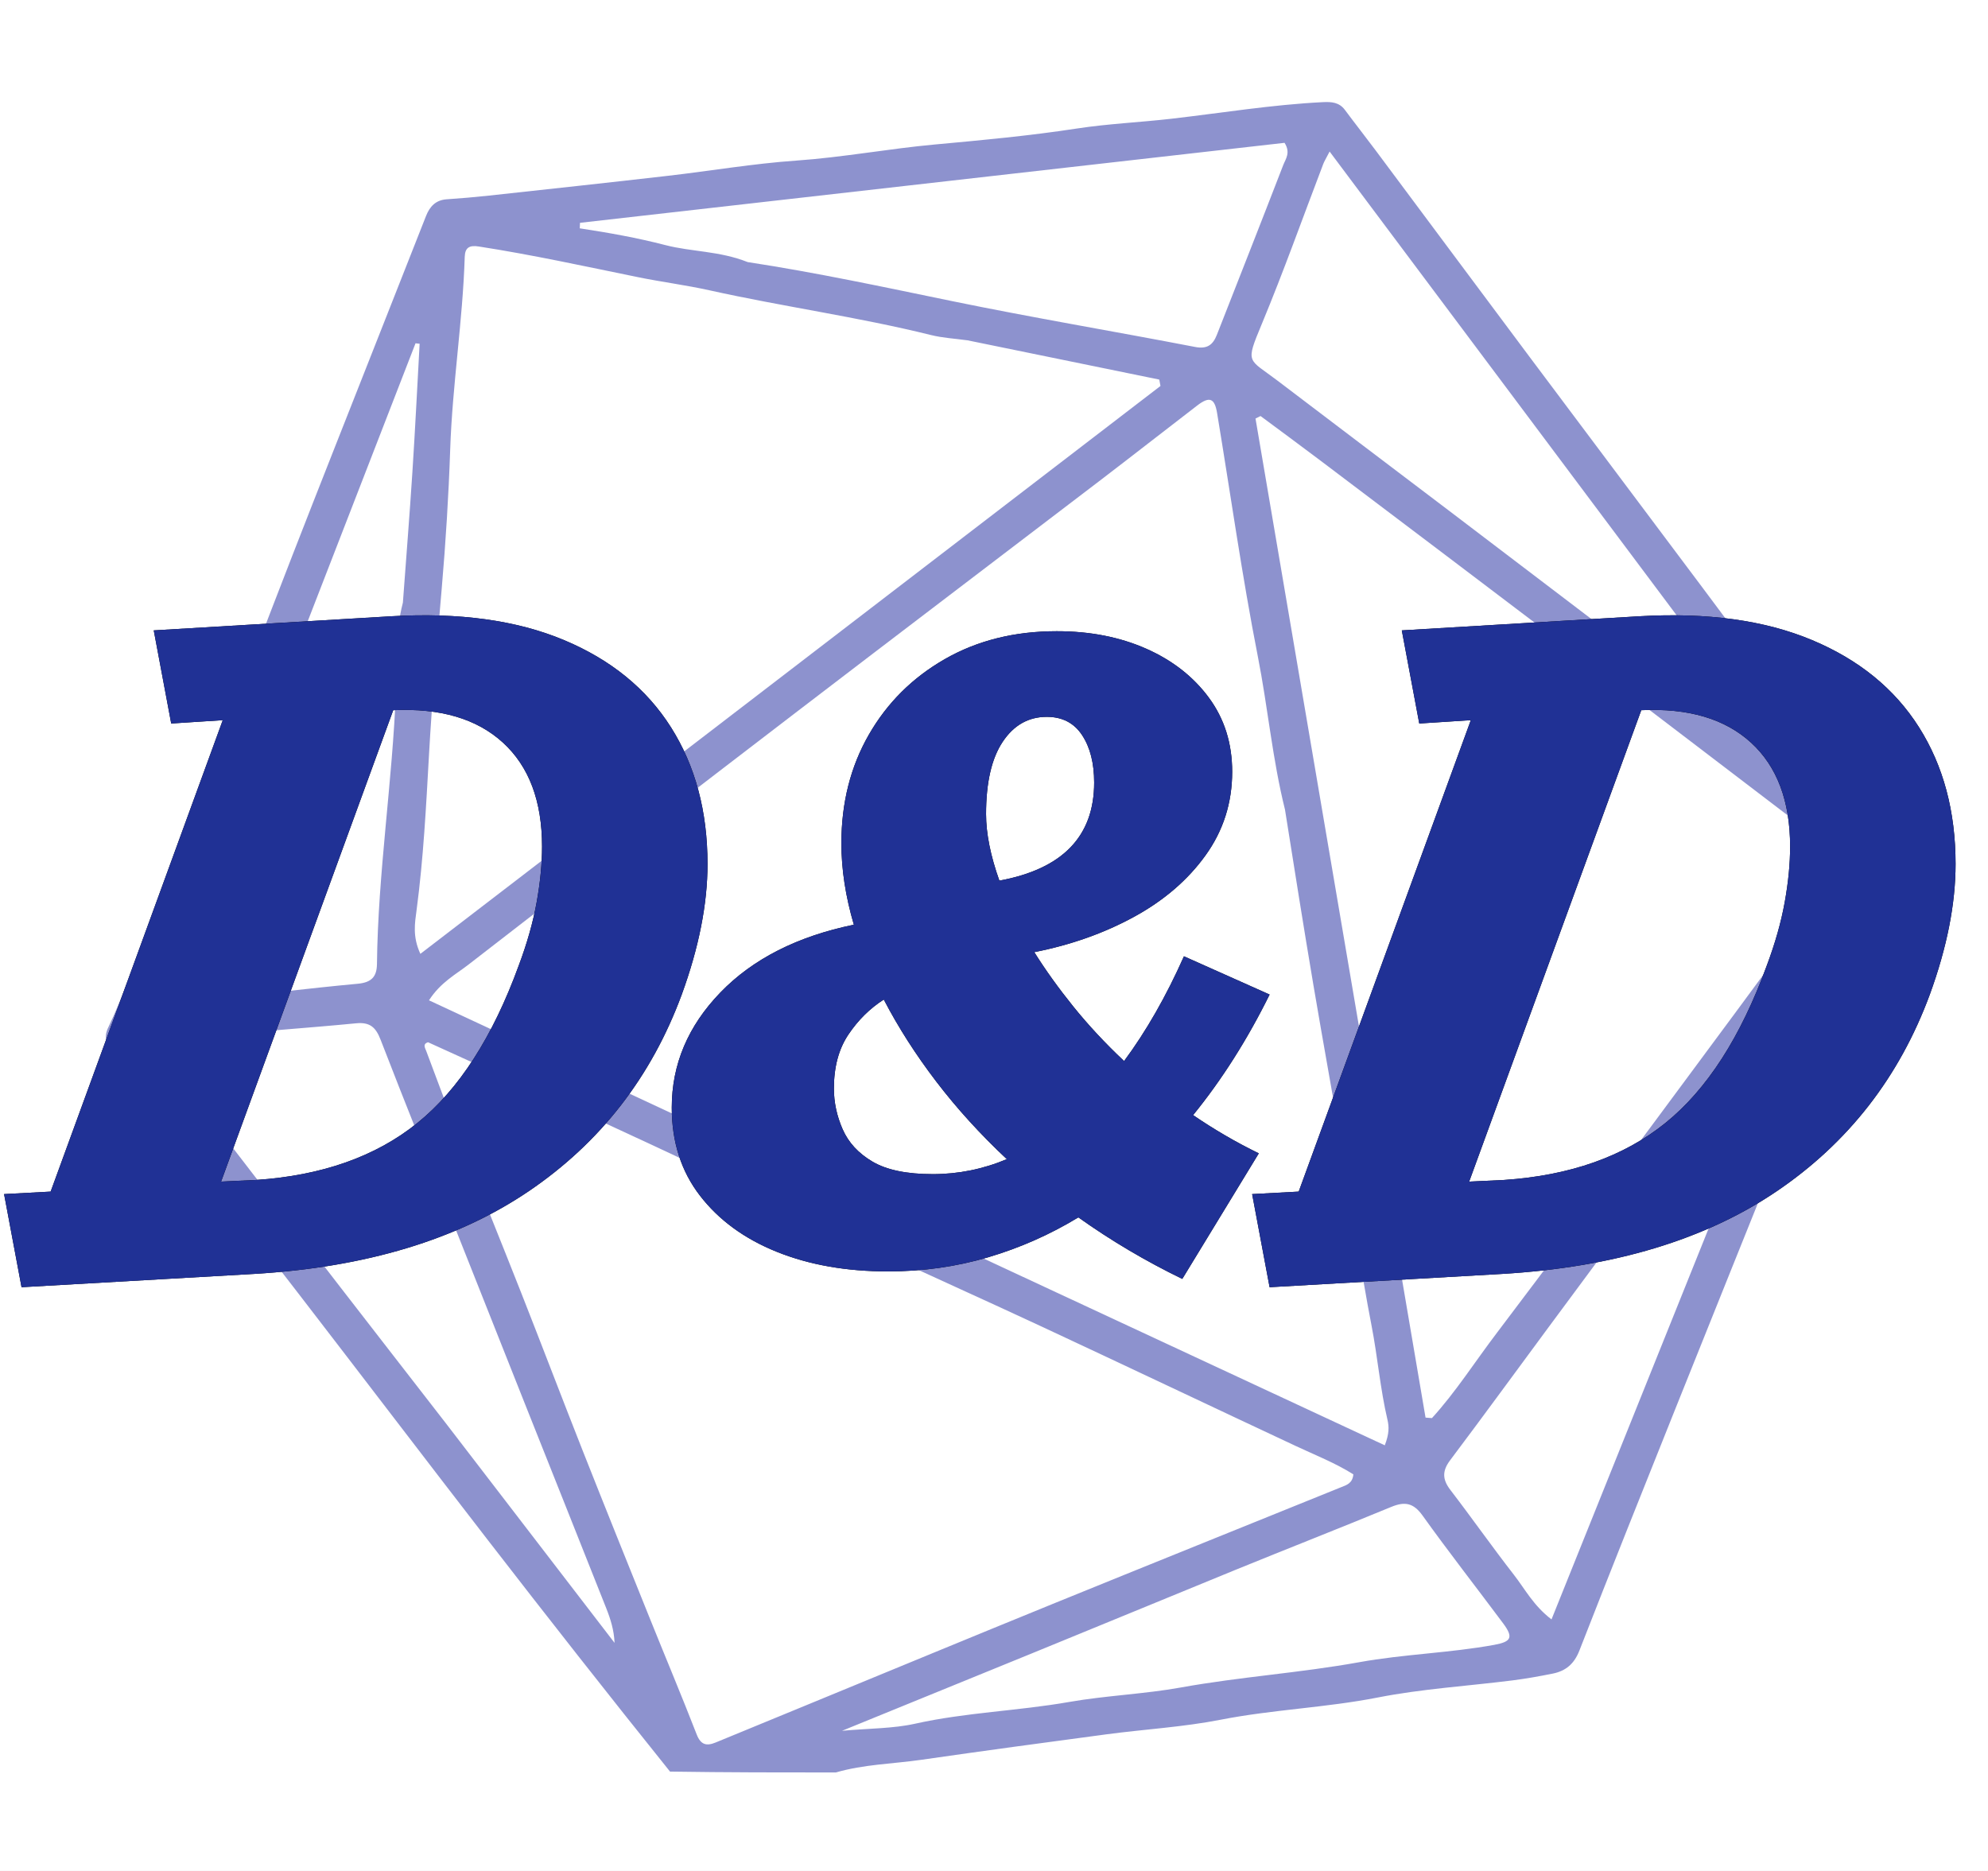
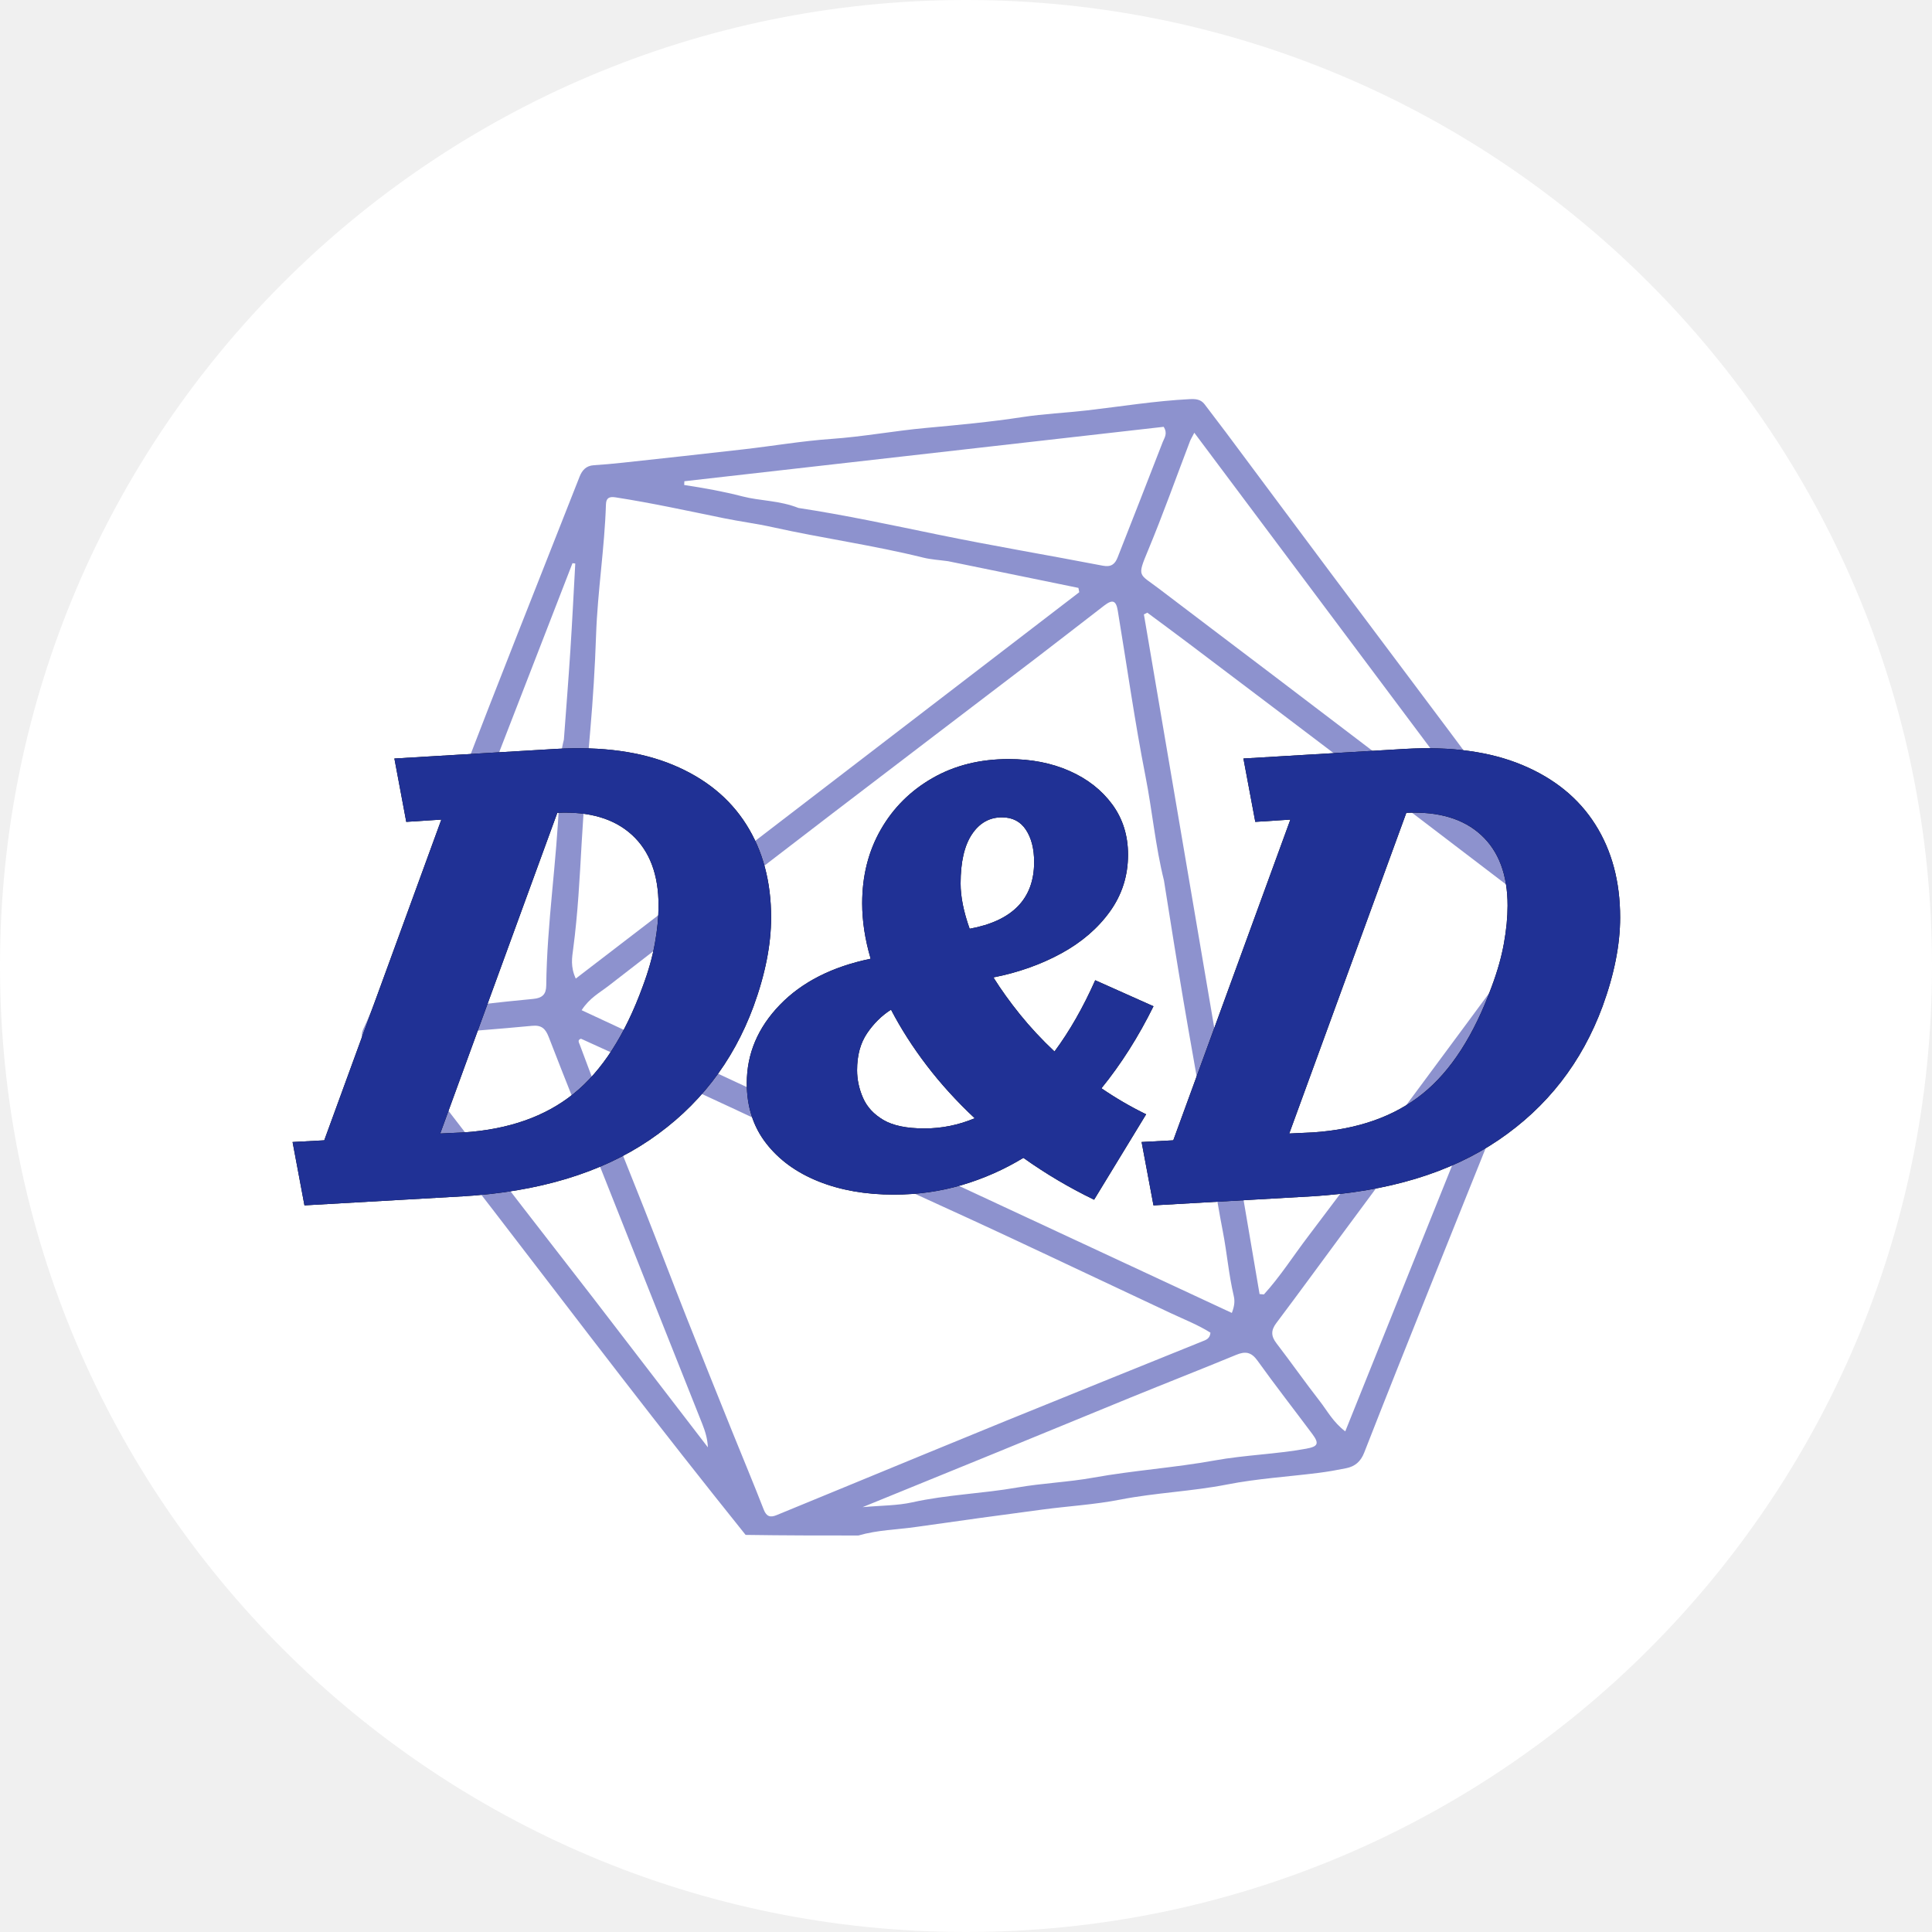
- <svg xmlns="http://www.w3.org/2000/svg" xmlns:xlink="http://www.w3.org/1999/xlink" width="526px" height="495px" viewBox="0 0 526 495" version="1.1">
-   <defs>
-     <path d="M5.7,340.6 L67.3,337.08 C96.78,335.32 120.98,328.023 139.9,315.19 C158.82,302.357 172.313,285.013 180.38,263.16 C184.927,250.693 187.2,239.18 187.2,228.62 C187.2,214.687 183.973,202.623 177.52,192.43 C171.067,182.237 161.607,174.537 149.14,169.33 C136.673,164.123 121.493,162.033 103.6,163.06 L103.6,163.06 L40.68,166.8 L45.3,191.44 L58.94,190.56 L13.4,315.3 L1.08,315.96 L5.7,340.6 Z M58.5,312.66 L104.04,187.92 C116.507,187.333 126.187,190.193 133.08,196.5 C139.973,202.807 143.42,211.973 143.42,224 C143.42,228.547 142.943,233.46 141.99,238.74 C141.037,244.02 139.46,249.593 137.26,255.46 C130.367,274.38 121.42,288.277 110.42,297.15 C99.42,306.023 85.193,311.047 67.74,312.22 L67.74,312.22 L58.5,312.66 Z M312.82,338.4 L333.06,305.18 C327.047,302.247 321.253,298.873 315.68,295.06 C323.307,285.673 330.053,275.04 335.92,263.16 L335.92,263.16 L313.26,253.04 C308.567,263.6 303.287,272.84 297.42,280.76 C292.433,276.067 287.96,271.263 284,266.35 C280.04,261.437 276.593,256.633 273.66,251.94 C283.34,250.033 292.14,246.917 300.06,242.59 C307.98,238.263 314.287,232.837 318.98,226.31 C323.673,219.783 326.02,212.413 326.02,204.2 C326.02,196.72 323.967,190.193 319.86,184.62 C315.753,179.047 310.217,174.72 303.25,171.64 C296.283,168.56 288.4,167.02 279.6,167.02 C268.453,167.02 258.59,169.477 250.01,174.39 C241.43,179.303 234.72,185.977 229.88,194.41 C225.04,202.843 222.62,212.413 222.62,223.12 C222.62,230.013 223.72,237.2 225.92,244.68 C210.96,247.76 199.19,253.737 190.61,262.61 C182.03,271.483 177.74,281.64 177.74,293.08 C177.74,302.173 180.233,309.947 185.22,316.4 C190.207,322.853 196.99,327.803 205.57,331.25 C214.15,334.697 223.94,336.42 234.94,336.42 C244.18,336.42 253.017,335.173 261.45,332.68 C269.883,330.187 277.84,326.667 285.32,322.12 C293.973,328.28 303.14,333.707 312.82,338.4 L312.82,338.4 Z M264.42,233.02 C262.073,226.42 260.9,220.553 260.9,215.42 C260.9,207.06 262.367,200.68 265.3,196.28 C268.233,191.88 272.12,189.68 276.96,189.68 C281.067,189.68 284.183,191.293 286.31,194.52 C288.437,197.747 289.5,201.927 289.5,207.06 C289.5,221.287 281.14,229.94 264.42,233.02 Z M246.82,310.68 C239.927,310.68 234.61,309.58 230.87,307.38 C227.13,305.18 224.49,302.32 222.95,298.8 C221.41,295.28 220.64,291.687 220.64,288.02 C220.64,282.3 221.923,277.533 224.49,273.72 C227.057,269.907 230.173,266.827 233.84,264.48 C237.653,271.813 242.273,279.037 247.7,286.15 C253.127,293.263 259.36,300.12 266.4,306.72 C260.093,309.36 253.567,310.68 246.82,310.68 Z M335.92,340.6 L397.52,337.08 C427,335.32 451.2,328.023 470.12,315.19 C489.04,302.357 502.533,285.013 510.6,263.16 C515.147,250.693 517.42,239.18 517.42,228.62 C517.42,214.687 514.193,202.623 507.74,192.43 C501.287,182.237 491.827,174.537 479.36,169.33 C466.893,164.123 451.713,162.033 433.82,163.06 L433.82,163.06 L370.9,166.8 L375.52,191.44 L389.16,190.56 L343.62,315.3 L331.3,315.96 L335.92,340.6 Z M388.72,312.66 L434.26,187.92 C446.727,187.333 456.407,190.193 463.3,196.5 C470.193,202.807 473.64,211.973 473.64,224 C473.64,228.547 473.163,233.46 472.21,238.74 C471.257,244.02 469.68,249.593 467.48,255.46 C460.587,274.38 451.64,288.277 440.64,297.15 C429.64,306.023 415.413,311.047 397.96,312.22 L397.96,312.22 L388.72,312.66 Z" id="path-1" />
-   </defs>
-   <g id="Page-1" stroke="none" stroke-width="1" fill="none" fill-rule="evenodd">
-     <g id="favicon" fill-rule="nonzero">
-       <rect id="Rectangle" fill="#FFFFFF" x="0" y="0" width="526" height="495" />
-       <g id="Bitmap" opacity="0.501" transform="translate(28, 27)" fill="#1C269E">
-         <path d="M470,192.213 C470,198.18 470,204.147 469.776,210.784 C469.231,211.987 468.83,212.488 468.601,213.058 C460.508,233.162 452.432,253.273 444.353,273.383 C434.649,297.538 424.918,321.683 415.248,345.852 C406.732,367.136 398.214,388.419 389.877,409.773 C388.511,413.271 386.274,415.148 382.845,415.837 C379.33,416.543 375.791,417.181 372.235,417.631 C360.335,419.135 348.289,419.86 336.549,422.163 C322.768,424.867 308.736,425.349 294.964,428.046 C285.055,429.986 274.884,430.562 264.849,431.895 C248.484,434.071 232.125,436.295 215.784,438.646 C208.238,439.732 200.544,439.842 193.158,442 C178.749,442 164.339,442 149.28,441.767 C132.794,421.222 116.894,400.96 101.139,380.585 C84.328,358.846 67.686,336.975 50.911,315.208 C34.518,293.936 18.064,272.712 1.593,251.5 C-0.02,249.423 -0.511,247.266 0.599,244.958 C4.594,236.645 7.47,227.893 10.815,219.324 C16.43,204.941 22.13,190.591 27.708,176.194 C34.982,157.422 42.115,138.595 49.415,119.834 C56.709,101.087 64.132,82.39 71.502,63.674 C75.903,52.498 80.311,41.326 84.719,30.154 C85.706,27.652 87.273,25.929 90.186,25.733 C93.921,25.482 97.654,25.161 101.376,24.756 C117.176,23.038 132.977,21.329 148.766,19.514 C160.071,18.215 171.324,16.284 182.661,15.494 C194.974,14.636 207.085,12.356 219.35,11.233 C231.891,10.085 244.43,8.924 256.899,7.01 C265.208,5.735 273.654,5.376 282.016,4.41 C295.324,2.873 308.561,0.699 321.965,0.03 C324.236,-0.083 326.314,0.023 327.839,2.074 C330.539,5.704 333.34,9.26 336.045,12.886 C349.768,31.279 363.45,49.701 377.191,68.081 C392.331,88.333 407.539,108.534 422.681,128.785 C438.476,149.911 454.229,171.069 470,192.213 M311.992,187.224 C308.667,173.904 307.463,160.21 304.817,146.752 C300.615,125.373 297.591,103.763 294.021,82.259 C293.367,78.319 291.986,77.83 288.776,80.296 C280.111,86.952 271.509,93.689 262.825,100.319 C236.272,120.595 209.655,140.787 183.132,161.103 C154.009,183.41 124.925,205.767 95.938,228.249 C92.57,230.861 88.577,232.924 85.507,237.687 C169.961,277.009 254.038,316.156 338.396,355.433 C339.589,352.335 339.537,350.509 339.104,348.663 C337.181,340.47 336.506,332.071 334.902,323.81 C332.055,309.151 330.008,294.337 327.51,279.608 C324.912,264.294 322.109,249.016 319.52,233.701 C316.95,218.491 314.535,203.255 311.992,187.224 M85.262,248.784 C83.749,249.24 84.488,250.322 84.765,251.063 C87.382,258.072 89.993,265.085 92.744,272.042 C98.416,286.385 104.224,300.674 109.88,315.023 C115.373,328.956 120.688,342.958 126.189,356.887 C132.083,371.811 138.083,386.692 144.074,401.577 C148.148,411.699 152.38,421.759 156.333,431.928 C157.42,434.726 158.95,435.057 161.356,434.065 C169.575,430.68 177.796,427.3 186.017,423.918 C207.514,415.077 228.987,406.177 250.514,397.41 C275.935,387.057 301.404,376.824 326.844,366.519 C328.243,365.953 329.869,365.523 330.082,363.118 C325.338,360.121 319.988,358.023 314.797,355.593 C292.616,345.208 270.495,334.693 248.301,324.334 C232.754,317.078 217.089,310.072 201.54,302.817 C182.601,293.979 163.761,284.926 144.817,276.098 C125.164,266.941 105.438,257.941 85.262,248.784 M368.148,325.554 C375.189,316.197 382.273,306.873 389.261,297.477 C403.144,278.809 416.98,260.107 430.823,241.409 C439.931,229.107 448.929,216.723 458.174,204.525 C460.505,201.45 459.845,199.577 457.046,197.635 C454.352,195.766 451.689,193.845 449.08,191.858 C428.712,176.346 408.384,160.781 387.996,145.295 C365.858,128.482 343.675,111.728 321.497,94.968 C316.202,90.966 310.848,87.042 305.521,83.083 C305.078,83.304 304.636,83.525 304.193,83.746 C319.189,171.865 334.186,259.983 349.182,348.102 C349.746,348.145 350.31,348.188 350.874,348.231 C357.145,341.366 362.125,333.476 368.148,325.554 M228.021,63.056 C224.778,62.603 221.466,62.432 218.305,61.649 C198.949,56.855 179.179,54.137 159.729,49.819 C153.493,48.435 147.131,47.629 140.869,46.352 C126.832,43.49 112.839,40.417 98.671,38.223 C96.302,37.856 95.043,38.419 94.964,40.953 C94.431,57.971 91.698,74.819 91.12,91.845 C90.702,104.172 89.929,116.5 88.871,128.79 C87.613,143.415 86.332,158.029 85.51,172.691 C84.741,186.404 84.039,200.134 82.228,213.773 C81.768,217.232 81.105,220.785 83.224,225.39 C148.82,175.056 213.934,125.092 279.047,75.128 C278.941,74.565 278.834,74.002 278.727,73.439 C262.089,70.028 245.452,66.616 228.021,63.056 M404.501,145.488 C410.963,150.4 417.409,155.333 423.891,160.217 C430.209,164.978 436.274,170.111 442.99,174.299 C443.249,174.01 443.507,173.722 443.766,173.434 C403.933,120.197 364.1,66.961 323.799,13.099 C322.806,15.026 322.388,15.679 322.117,16.389 C316.718,30.52 311.653,44.791 305.847,58.752 C301.428,69.381 302.193,67.767 310.014,73.722 C325.159,85.253 340.358,96.714 355.517,108.227 C371.677,120.499 387.816,132.797 404.501,145.488 M89.944,349.568 C104.831,368.947 119.718,388.327 134.604,407.706 C134.463,404.332 133.54,401.408 132.413,398.565 C125.293,380.595 118.119,362.646 110.978,344.684 C105.04,329.749 99.127,314.803 93.193,299.866 C86.339,282.618 79.382,265.41 72.694,248.097 C71.409,244.771 69.837,243.413 66.195,243.77 C52.853,245.077 39.459,245.893 26.148,247.44 C22.135,247.906 17.68,246.968 13.915,249.583 C13.911,251.856 15.438,253.135 16.538,254.565 C31.858,274.48 47.203,294.377 62.566,314.259 C71.534,325.865 80.545,337.437 89.944,349.568 M169.833,42.348 C188.008,45.118 205.968,48.983 223.97,52.687 C245.315,57.079 266.823,60.679 288.225,64.807 C291.45,65.429 292.942,64.209 293.972,61.584 C299.843,46.626 305.733,31.677 311.523,16.689 C312.149,15.071 313.546,13.393 311.872,10.793 C249.919,17.827 187.692,24.893 125.465,31.958 C125.442,32.444 125.419,32.929 125.396,33.415 C133.024,34.576 140.605,35.921 148.06,37.856 C154.985,39.653 162.34,39.373 169.833,42.348 M78.601,132.439 C79.448,120.908 80.372,109.383 81.119,97.846 C81.85,86.557 82.399,75.256 83.028,63.96 C82.666,63.919 82.305,63.878 81.943,63.836 C59.544,121.592 37.146,179.347 14.555,237.598 C19.287,237.598 23.024,237.907 26.695,237.543 C40.024,236.221 53.317,234.536 66.653,233.303 C70.278,232.968 71.702,231.456 71.739,228.087 C72.008,203.86 75.85,179.88 76.77,155.68 C77.051,148.259 76.487,140.638 78.601,132.439 M437.331,249.167 C431.193,257.434 425.049,265.697 418.918,273.97 C406.563,290.644 394.207,307.318 381.866,324.004 C373.144,335.798 364.51,347.658 355.691,359.379 C353.544,362.233 353.628,364.473 355.76,367.251 C361.461,374.677 366.839,382.352 372.59,389.737 C375.497,393.469 377.716,397.83 382.508,401.5 C404.861,345.876 427.003,290.775 449.146,235.674 C444.033,239.102 441.354,244.264 437.331,249.167 M245.382,410.342 C228.944,417.046 212.506,423.749 194.793,430.973 C202.167,430.306 208.297,430.393 214.119,429.096 C227.565,426.1 241.335,425.718 254.855,423.35 C264.667,421.632 274.718,421.267 284.519,419.498 C300.149,416.677 316.006,415.654 331.643,412.821 C343.429,410.686 355.523,410.391 367.354,408.233 C371.897,407.404 372.476,406.252 369.702,402.529 C362.608,393.011 355.291,383.654 348.382,374.005 C345.972,370.64 343.678,370.258 340.097,371.737 C326.392,377.397 312.582,382.8 298.854,388.404 C281.238,395.596 263.664,402.889 245.382,410.342 Z" id="Shape" />
-       </g>
-       <g id="D&amp;D">
-         <use fill="#000000" xlink:href="#path-1" />
-         <use fill="#203195" xlink:href="#path-1" />
-       </g>
+ <svg xmlns="http://www.w3.org/2000/svg" xmlns:xlink="http://www.w3.org/1999/xlink" version="1.1" width="1000" height="1000">
+   <g clip-path="url(#SvgjsClipPath1036)">
+     <rect width="1000" height="1000" fill="#ffffff" />
+     <g transform="matrix(1.330798,0,0,1.330798,150,170.6274)">
+       <svg version="1.1" width="526px" height="495px" viewBox="0 0 526 495">
+         <defs>
+           <path d="M5.7,340.6 L67.3,337.08 C96.78,335.32 120.98,328.023 139.9,315.19 C158.82,302.357 172.313,285.013 180.38,263.16 C184.927,250.693 187.2,239.18 187.2,228.62 C187.2,214.687 183.973,202.623 177.52,192.43 C171.067,182.237 161.607,174.537 149.14,169.33 C136.673,164.123 121.493,162.033 103.6,163.06 L103.6,163.06 L40.68,166.8 L45.3,191.44 L58.94,190.56 L13.4,315.3 L1.08,315.96 L5.7,340.6 Z M58.5,312.66 L104.04,187.92 C116.507,187.333 126.187,190.193 133.08,196.5 C139.973,202.807 143.42,211.973 143.42,224 C143.42,228.547 142.943,233.46 141.99,238.74 C141.037,244.02 139.46,249.593 137.26,255.46 C130.367,274.38 121.42,288.277 110.42,297.15 C99.42,306.023 85.193,311.047 67.74,312.22 L67.74,312.22 L58.5,312.66 Z M312.82,338.4 L333.06,305.18 C327.047,302.247 321.253,298.873 315.68,295.06 C323.307,285.673 330.053,275.04 335.92,263.16 L335.92,263.16 L313.26,253.04 C308.567,263.6 303.287,272.84 297.42,280.76 C292.433,276.067 287.96,271.263 284,266.35 C280.04,261.437 276.593,256.633 273.66,251.94 C283.34,250.033 292.14,246.917 300.06,242.59 C307.98,238.263 314.287,232.837 318.98,226.31 C323.673,219.783 326.02,212.413 326.02,204.2 C326.02,196.72 323.967,190.193 319.86,184.62 C315.753,179.047 310.217,174.72 303.25,171.64 C296.283,168.56 288.4,167.02 279.6,167.02 C268.453,167.02 258.59,169.477 250.01,174.39 C241.43,179.303 234.72,185.977 229.88,194.41 C225.04,202.843 222.62,212.413 222.62,223.12 C222.62,230.013 223.72,237.2 225.92,244.68 C210.96,247.76 199.19,253.737 190.61,262.61 C182.03,271.483 177.74,281.64 177.74,293.08 C177.74,302.173 180.233,309.947 185.22,316.4 C190.207,322.853 196.99,327.803 205.57,331.25 C214.15,334.697 223.94,336.42 234.94,336.42 C244.18,336.42 253.017,335.173 261.45,332.68 C269.883,330.187 277.84,326.667 285.32,322.12 C293.973,328.28 303.14,333.707 312.82,338.4 L312.82,338.4 Z M264.42,233.02 C262.073,226.42 260.9,220.553 260.9,215.42 C260.9,207.06 262.367,200.68 265.3,196.28 C268.233,191.88 272.12,189.68 276.96,189.68 C281.067,189.68 284.183,191.293 286.31,194.52 C288.437,197.747 289.5,201.927 289.5,207.06 C289.5,221.287 281.14,229.94 264.42,233.02 Z M246.82,310.68 C239.927,310.68 234.61,309.58 230.87,307.38 C227.13,305.18 224.49,302.32 222.95,298.8 C221.41,295.28 220.64,291.687 220.64,288.02 C220.64,282.3 221.923,277.533 224.49,273.72 C227.057,269.907 230.173,266.827 233.84,264.48 C237.653,271.813 242.273,279.037 247.7,286.15 C253.127,293.263 259.36,300.12 266.4,306.72 C260.093,309.36 253.567,310.68 246.82,310.68 Z M335.92,340.6 L397.52,337.08 C427,335.32 451.2,328.023 470.12,315.19 C489.04,302.357 502.533,285.013 510.6,263.16 C515.147,250.693 517.42,239.18 517.42,228.62 C517.42,214.687 514.193,202.623 507.74,192.43 C501.287,182.237 491.827,174.537 479.36,169.33 C466.893,164.123 451.713,162.033 433.82,163.06 L433.82,163.06 L370.9,166.8 L375.52,191.44 L389.16,190.56 L343.62,315.3 L331.3,315.96 L335.92,340.6 Z M388.72,312.66 L434.26,187.92 C446.727,187.333 456.407,190.193 463.3,196.5 C470.193,202.807 473.64,211.973 473.64,224 C473.64,228.547 473.163,233.46 472.21,238.74 C471.257,244.02 469.68,249.593 467.48,255.46 C460.587,274.38 451.64,288.277 440.64,297.15 C429.64,306.023 415.413,311.047 397.96,312.22 L397.96,312.22 L388.72,312.66 Z" id="path-1" />
+           <clipPath id="SvgjsClipPath1036">
+             <rect width="1000" height="1000" x="0" y="0" rx="500" ry="500" />
+           </clipPath>
+         </defs>
+         <g id="Page-1" stroke="none" stroke-width="1" fill="none" fill-rule="evenodd">
+           <g id="favicon" fill-rule="nonzero">
+             <rect id="Rectangle" fill="#FFFFFF" x="0" y="0" width="526" height="495" />
+             <g id="Bitmap" opacity="0.501" transform="translate(28, 27)" fill="#1C269E">
+               <path d="M470,192.213 C470,198.18 470,204.147 469.776,210.784 C469.231,211.987 468.83,212.488 468.601,213.058 C460.508,233.162 452.432,253.273 444.353,273.383 C434.649,297.538 424.918,321.683 415.248,345.852 C406.732,367.136 398.214,388.419 389.877,409.773 C388.511,413.271 386.274,415.148 382.845,415.837 C379.33,416.543 375.791,417.181 372.235,417.631 C360.335,419.135 348.289,419.86 336.549,422.163 C322.768,424.867 308.736,425.349 294.964,428.046 C285.055,429.986 274.884,430.562 264.849,431.895 C248.484,434.071 232.125,436.295 215.784,438.646 C208.238,439.732 200.544,439.842 193.158,442 C178.749,442 164.339,442 149.28,441.767 C132.794,421.222 116.894,400.96 101.139,380.585 C84.328,358.846 67.686,336.975 50.911,315.208 C34.518,293.936 18.064,272.712 1.593,251.5 C-0.02,249.423 -0.511,247.266 0.599,244.958 C4.594,236.645 7.47,227.893 10.815,219.324 C16.43,204.941 22.13,190.591 27.708,176.194 C34.982,157.422 42.115,138.595 49.415,119.834 C56.709,101.087 64.132,82.39 71.502,63.674 C75.903,52.498 80.311,41.326 84.719,30.154 C85.706,27.652 87.273,25.929 90.186,25.733 C93.921,25.482 97.654,25.161 101.376,24.756 C117.176,23.038 132.977,21.329 148.766,19.514 C160.071,18.215 171.324,16.284 182.661,15.494 C194.974,14.636 207.085,12.356 219.35,11.233 C231.891,10.085 244.43,8.924 256.899,7.01 C265.208,5.735 273.654,5.376 282.016,4.41 C295.324,2.873 308.561,0.699 321.965,0.03 C324.236,-0.083 326.314,0.023 327.839,2.074 C330.539,5.704 333.34,9.26 336.045,12.886 C349.768,31.279 363.45,49.701 377.191,68.081 C392.331,88.333 407.539,108.534 422.681,128.785 C438.476,149.911 454.229,171.069 470,192.213 M311.992,187.224 C308.667,173.904 307.463,160.21 304.817,146.752 C300.615,125.373 297.591,103.763 294.021,82.259 C293.367,78.319 291.986,77.83 288.776,80.296 C280.111,86.952 271.509,93.689 262.825,100.319 C236.272,120.595 209.655,140.787 183.132,161.103 C154.009,183.41 124.925,205.767 95.938,228.249 C92.57,230.861 88.577,232.924 85.507,237.687 C169.961,277.009 254.038,316.156 338.396,355.433 C339.589,352.335 339.537,350.509 339.104,348.663 C337.181,340.47 336.506,332.071 334.902,323.81 C332.055,309.151 330.008,294.337 327.51,279.608 C324.912,264.294 322.109,249.016 319.52,233.701 C316.95,218.491 314.535,203.255 311.992,187.224 M85.262,248.784 C83.749,249.24 84.488,250.322 84.765,251.063 C87.382,258.072 89.993,265.085 92.744,272.042 C98.416,286.385 104.224,300.674 109.88,315.023 C115.373,328.956 120.688,342.958 126.189,356.887 C132.083,371.811 138.083,386.692 144.074,401.577 C148.148,411.699 152.38,421.759 156.333,431.928 C157.42,434.726 158.95,435.057 161.356,434.065 C169.575,430.68 177.796,427.3 186.017,423.918 C207.514,415.077 228.987,406.177 250.514,397.41 C275.935,387.057 301.404,376.824 326.844,366.519 C328.243,365.953 329.869,365.523 330.082,363.118 C325.338,360.121 319.988,358.023 314.797,355.593 C292.616,345.208 270.495,334.693 248.301,324.334 C232.754,317.078 217.089,310.072 201.54,302.817 C182.601,293.979 163.761,284.926 144.817,276.098 C125.164,266.941 105.438,257.941 85.262,248.784 M368.148,325.554 C375.189,316.197 382.273,306.873 389.261,297.477 C403.144,278.809 416.98,260.107 430.823,241.409 C439.931,229.107 448.929,216.723 458.174,204.525 C460.505,201.45 459.845,199.577 457.046,197.635 C454.352,195.766 451.689,193.845 449.08,191.858 C428.712,176.346 408.384,160.781 387.996,145.295 C365.858,128.482 343.675,111.728 321.497,94.968 C316.202,90.966 310.848,87.042 305.521,83.083 C305.078,83.304 304.636,83.525 304.193,83.746 C319.189,171.865 334.186,259.983 349.182,348.102 C349.746,348.145 350.31,348.188 350.874,348.231 C357.145,341.366 362.125,333.476 368.148,325.554 M228.021,63.056 C224.778,62.603 221.466,62.432 218.305,61.649 C198.949,56.855 179.179,54.137 159.729,49.819 C153.493,48.435 147.131,47.629 140.869,46.352 C126.832,43.49 112.839,40.417 98.671,38.223 C96.302,37.856 95.043,38.419 94.964,40.953 C94.431,57.971 91.698,74.819 91.12,91.845 C90.702,104.172 89.929,116.5 88.871,128.79 C87.613,143.415 86.332,158.029 85.51,172.691 C84.741,186.404 84.039,200.134 82.228,213.773 C81.768,217.232 81.105,220.785 83.224,225.39 C148.82,175.056 213.934,125.092 279.047,75.128 C278.941,74.565 278.834,74.002 278.727,73.439 C262.089,70.028 245.452,66.616 228.021,63.056 M404.501,145.488 C410.963,150.4 417.409,155.333 423.891,160.217 C430.209,164.978 436.274,170.111 442.99,174.299 C443.249,174.01 443.507,173.722 443.766,173.434 C403.933,120.197 364.1,66.961 323.799,13.099 C322.806,15.026 322.388,15.679 322.117,16.389 C316.718,30.52 311.653,44.791 305.847,58.752 C301.428,69.381 302.193,67.767 310.014,73.722 C325.159,85.253 340.358,96.714 355.517,108.227 C371.677,120.499 387.816,132.797 404.501,145.488 M89.944,349.568 C104.831,368.947 119.718,388.327 134.604,407.706 C134.463,404.332 133.54,401.408 132.413,398.565 C125.293,380.595 118.119,362.646 110.978,344.684 C105.04,329.749 99.127,314.803 93.193,299.866 C86.339,282.618 79.382,265.41 72.694,248.097 C71.409,244.771 69.837,243.413 66.195,243.77 C52.853,245.077 39.459,245.893 26.148,247.44 C22.135,247.906 17.68,246.968 13.915,249.583 C13.911,251.856 15.438,253.135 16.538,254.565 C31.858,274.48 47.203,294.377 62.566,314.259 C71.534,325.865 80.545,337.437 89.944,349.568 M169.833,42.348 C188.008,45.118 205.968,48.983 223.97,52.687 C245.315,57.079 266.823,60.679 288.225,64.807 C291.45,65.429 292.942,64.209 293.972,61.584 C299.843,46.626 305.733,31.677 311.523,16.689 C312.149,15.071 313.546,13.393 311.872,10.793 C249.919,17.827 187.692,24.893 125.465,31.958 C125.442,32.444 125.419,32.929 125.396,33.415 C133.024,34.576 140.605,35.921 148.06,37.856 C154.985,39.653 162.34,39.373 169.833,42.348 M78.601,132.439 C79.448,120.908 80.372,109.383 81.119,97.846 C81.85,86.557 82.399,75.256 83.028,63.96 C82.666,63.919 82.305,63.878 81.943,63.836 C59.544,121.592 37.146,179.347 14.555,237.598 C19.287,237.598 23.024,237.907 26.695,237.543 C40.024,236.221 53.317,234.536 66.653,233.303 C70.278,232.968 71.702,231.456 71.739,228.087 C72.008,203.86 75.85,179.88 76.77,155.68 C77.051,148.259 76.487,140.638 78.601,132.439 M437.331,249.167 C431.193,257.434 425.049,265.697 418.918,273.97 C406.563,290.644 394.207,307.318 381.866,324.004 C373.144,335.798 364.51,347.658 355.691,359.379 C353.544,362.233 353.628,364.473 355.76,367.251 C361.461,374.677 366.839,382.352 372.59,389.737 C375.497,393.469 377.716,397.83 382.508,401.5 C404.861,345.876 427.003,290.775 449.146,235.674 C444.033,239.102 441.354,244.264 437.331,249.167 M245.382,410.342 C228.944,417.046 212.506,423.749 194.793,430.973 C202.167,430.306 208.297,430.393 214.119,429.096 C227.565,426.1 241.335,425.718 254.855,423.35 C264.667,421.632 274.718,421.267 284.519,419.498 C300.149,416.677 316.006,415.654 331.643,412.821 C343.429,410.686 355.523,410.391 367.354,408.233 C371.897,407.404 372.476,406.252 369.702,402.529 C362.608,393.011 355.291,383.654 348.382,374.005 C345.972,370.64 343.678,370.258 340.097,371.737 C326.392,377.397 312.582,382.8 298.854,388.404 C281.238,395.596 263.664,402.889 245.382,410.342 Z" id="Shape" />
+             </g>
+             <g id="D&amp;D">
+               <use fill="#000000" xlink:href="#path-1" />
+               <use fill="#203195" xlink:href="#path-1" />
+             </g>
+           </g>
+         </g>
+       </svg>
    </g>
  </g>
</svg>
